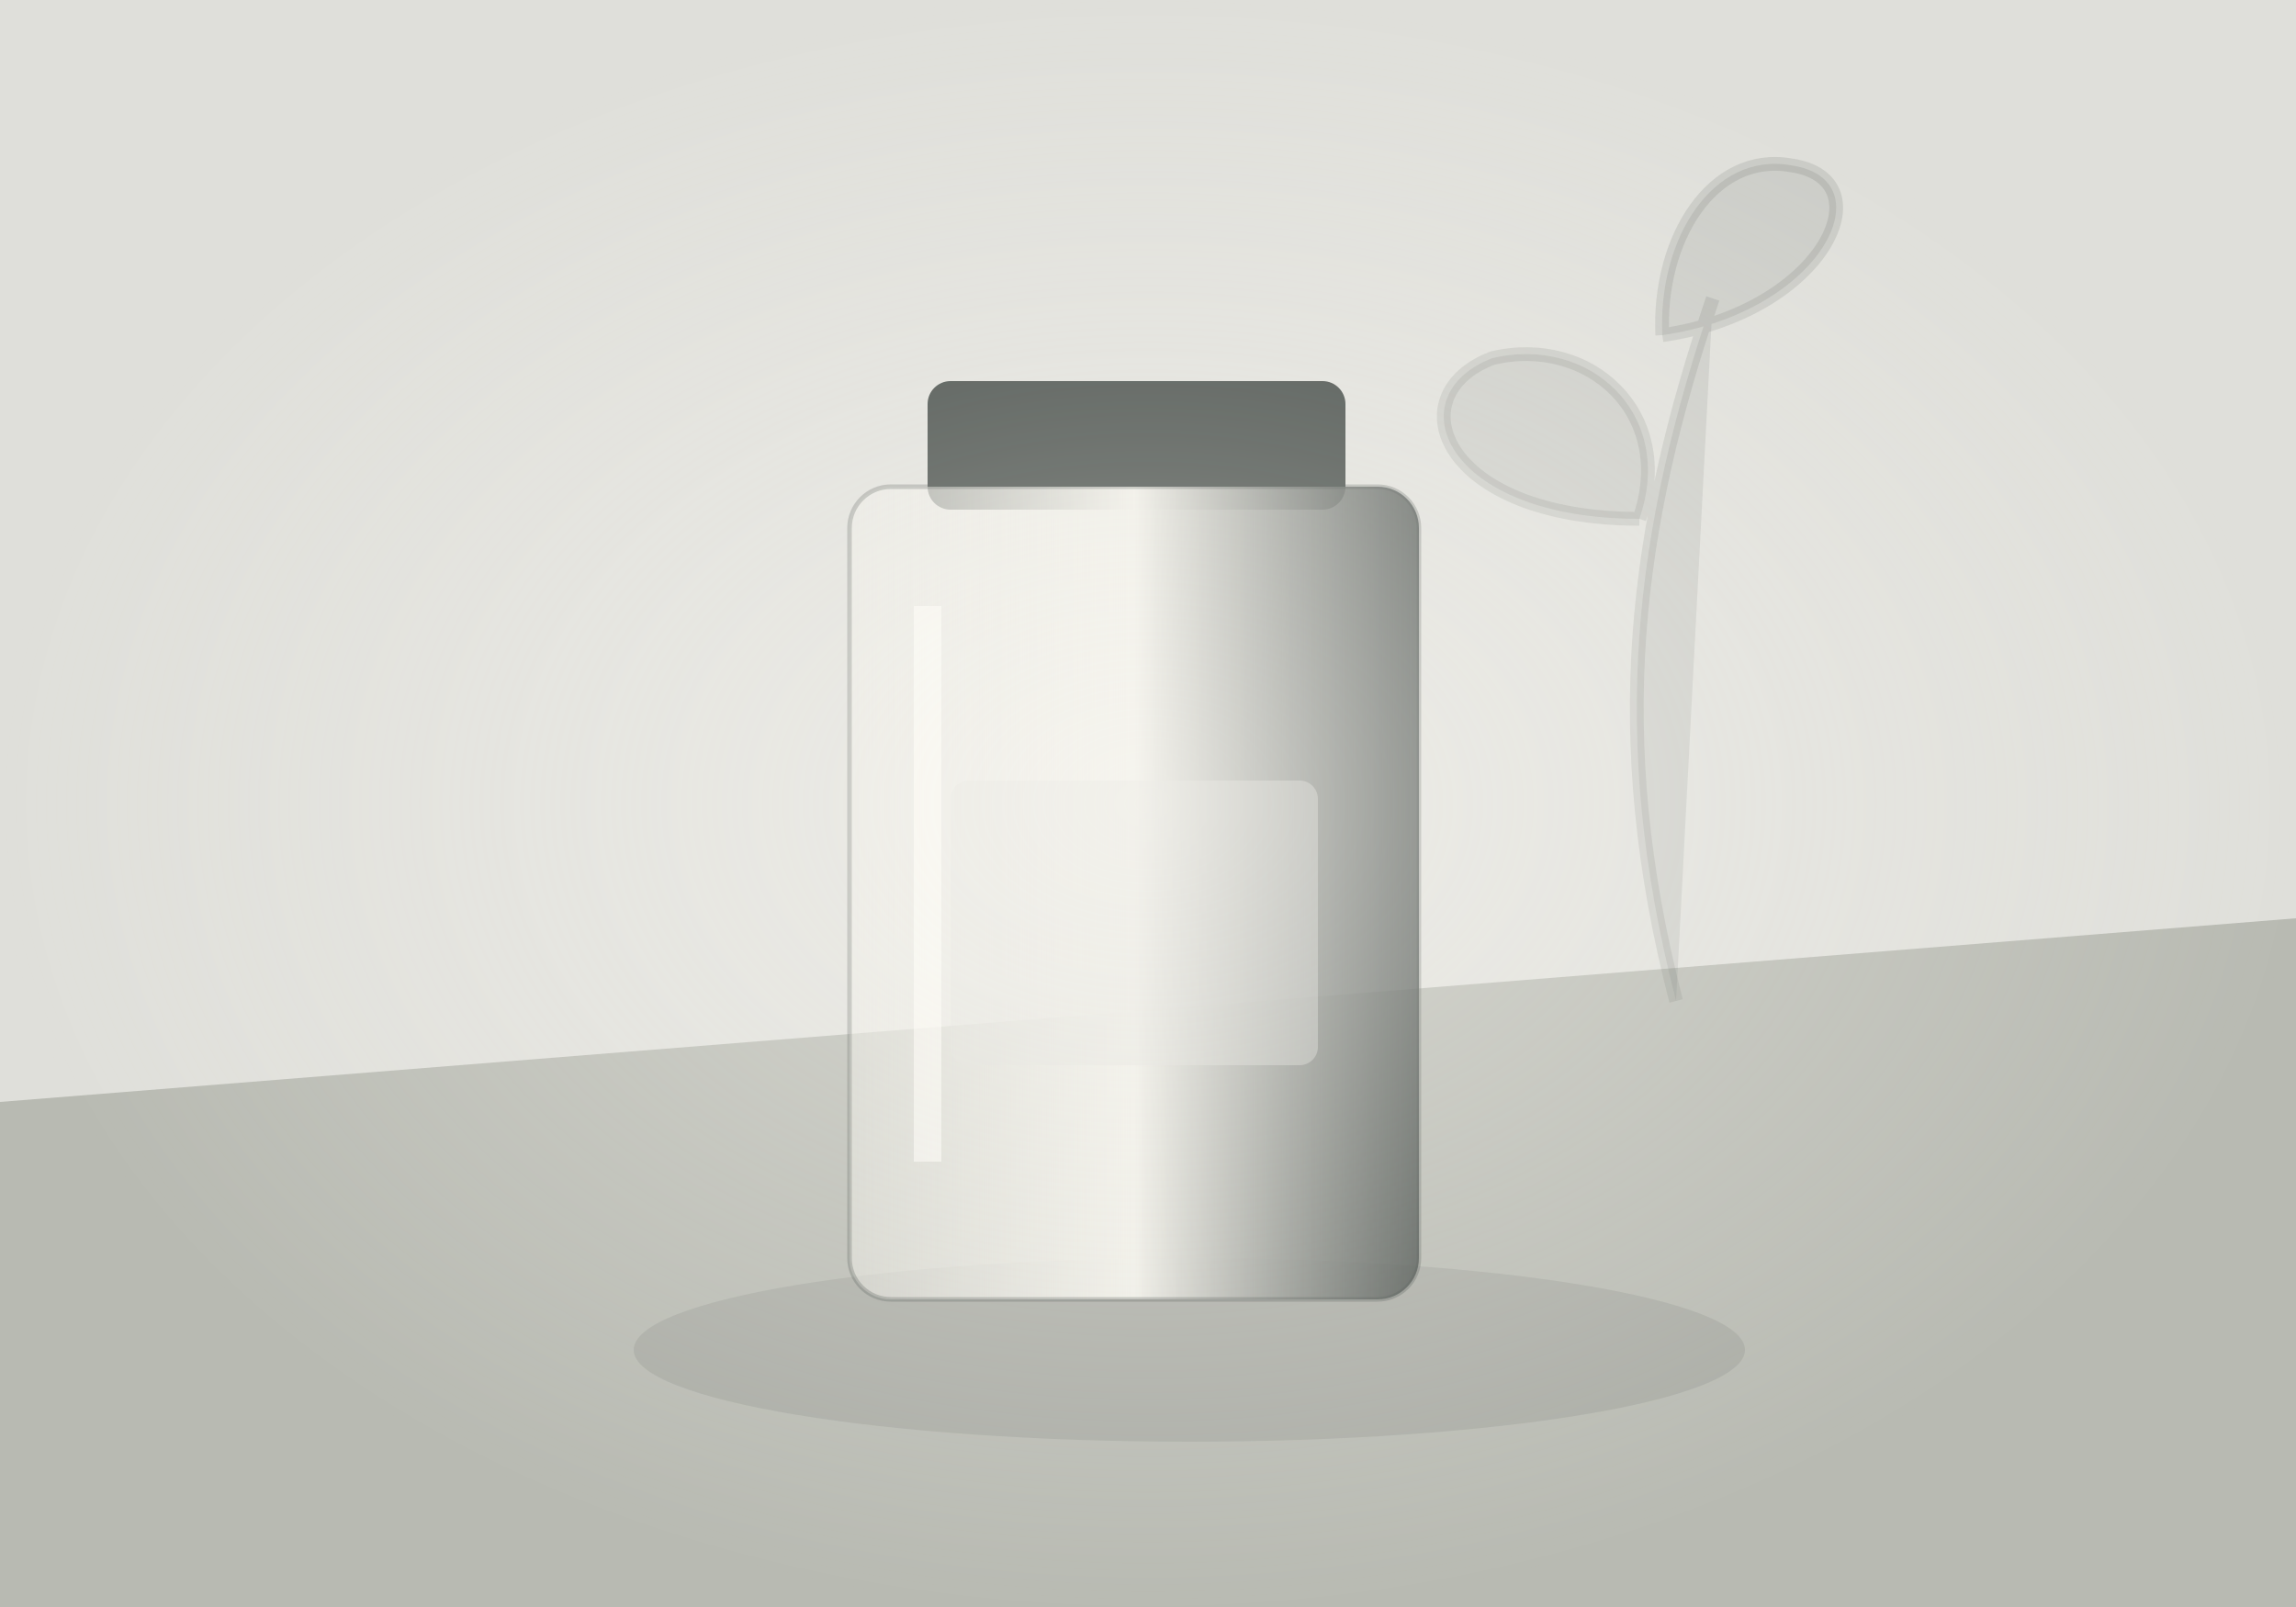
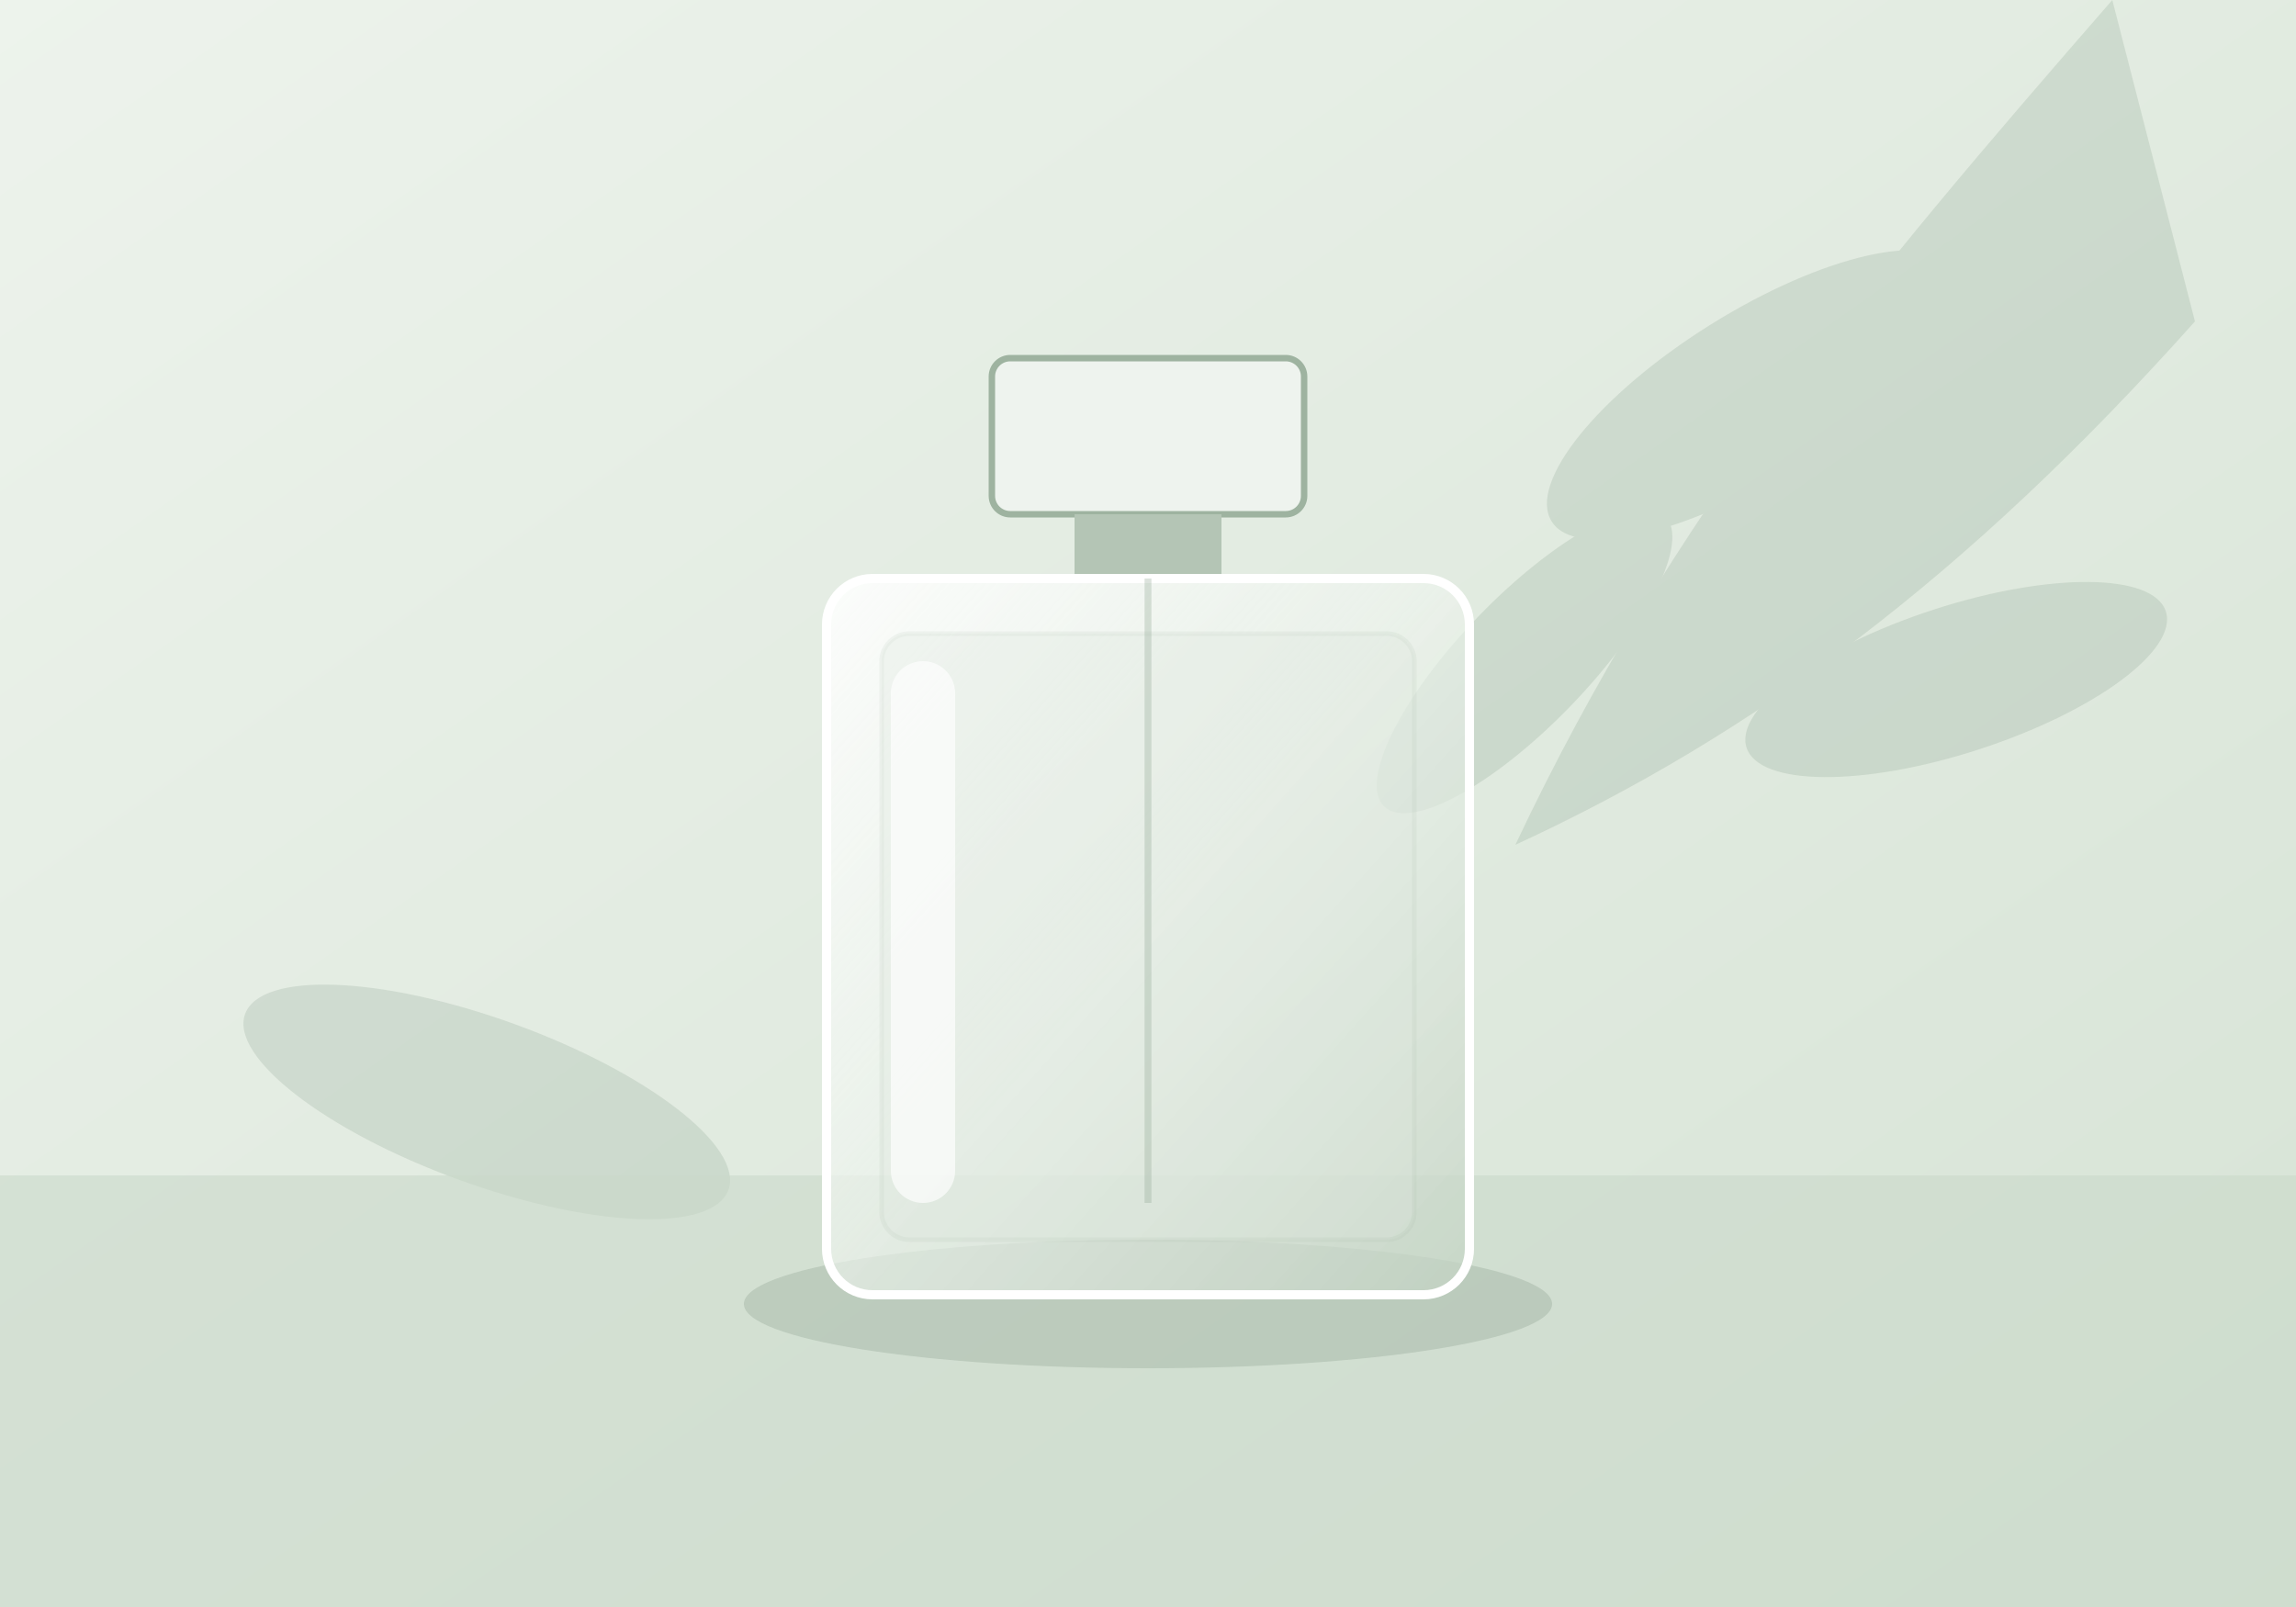
- <svg xmlns="http://www.w3.org/2000/svg" width="500" height="350" viewBox="0 0 500 350">
+ <svg xmlns="http://www.w3.org/2000/svg" width="500" height="350" viewBox="0 0 500 350" fill="none">
  <defs>
-     <linearGradient id="glass" x1="0" x2="1">
-       <stop stop-color="#eeede6" stop-opacity=".5" />
-       <stop offset=".5" stop-color="#eeede6" />
-       <stop offset="1" stop-color="#404743" stop-opacity=".8" />
+     <linearGradient id="sageBg" x1="0" y1="0" x2="1" y2="1">
+       <stop offset="0%" stop-color="#edf3ec" />
+       <stop offset="100%" stop-color="#d6e3d5" />
    </linearGradient>
-     <radialGradient id="light">
-       <stop stop-color="#fffdf8" stop-opacity=".45" />
-       <stop offset="1" stop-color="#fffdf8" stop-opacity="0" />
-     </radialGradient>
+     <linearGradient id="frostGlass" x1="0" y1="0" x2="1" y2="1">
+       <stop offset="0%" stop-color="#ffffff" stop-opacity="0.88" />
+       <stop offset="50%" stop-color="#eef4ee" stop-opacity="0.62" />
+       <stop offset="100%" stop-color="#c3d3c3" stop-opacity="0.72" />
+     </linearGradient>
  </defs>
-   <rect width="500" height="350" fill="#dfdfda" />
-   <path d="M0 240 500 200v150H0z" fill="#b8bab2" />
-   <ellipse cx="259" cy="294" rx="121" ry="20" fill="#404743" opacity=".12" />
-   <rect x="202" y="83" width="91" height="28" rx="5" fill="#404743" />
-   <rect x="185" y="106" width="124" height="177" rx="9" fill="url(#glass)" stroke="#404743" stroke-opacity=".3" />
-   <path d="M202 132v121" stroke="#fffdf8" stroke-width="6" opacity=".55" />
-   <rect x="207" y="170" width="80" height="62" rx="4" fill="#dfdfda" opacity=".4" />
-   <path d="M373 65c-17 50-23 95-8 153m-8-105c-43 0-53-27-32-35 21-5 40 12 32 35m5-40c35-5 49-34 28-37-17-3-29 16-28 37" fill="#404743" fill-opacity=".12" stroke="#404743" stroke-opacity=".13" stroke-width="3" />
-   <rect width="500" height="350" fill="url(#light)" />
+   <rect width="500" height="350" fill="url(#sageBg)" />
+   <g fill="#4c6b54" opacity="0.14">
+     <path d="M460 0c-54 62-96 112-130 184 52-24 98-58 148-114Z" />
+     <ellipse cx="382" cy="86" rx="52" ry="18" transform="rotate(-32 382 86)" />
+     <ellipse cx="426" cy="148" rx="48" ry="16" transform="rotate(-18 426 148)" />
+     <ellipse cx="332" cy="144" rx="44" ry="14" transform="rotate(-46 332 144)" />
+     <ellipse cx="106" cy="240" rx="56" ry="18" transform="rotate(20 106 240)" />
+   </g>
+   <rect x="0" y="256" width="500" height="94" fill="#cad9ca" opacity="0.6" />
+   <ellipse cx="250" cy="284" rx="88" ry="14" fill="#3a5440" opacity="0.15" />
+   <rect x="216" y="78" width="68" height="34" rx="4" fill="#eef3ee" stroke="#9eb3a0" stroke-width="1.4" />
+   <rect x="234" y="112" width="32" height="14" fill="#b4c5b5" />
+   <rect x="180" y="126" width="140" height="156" rx="10" fill="url(#frostGlass)" stroke="#ffffff" stroke-width="2" />
+   <rect x="192" y="138" width="116" height="132" rx="6" fill="#dbe6dc" opacity="0.32" stroke="#9ab09c" stroke-opacity="0.35" />
+   <rect x="194" y="144" width="14" height="118" rx="7" fill="#ffffff" opacity="0.65" />
+   <line x1="250" y1="126" x2="250" y2="262" stroke="#8aa18c" stroke-opacity="0.3" stroke-width="1.5" />
</svg>
